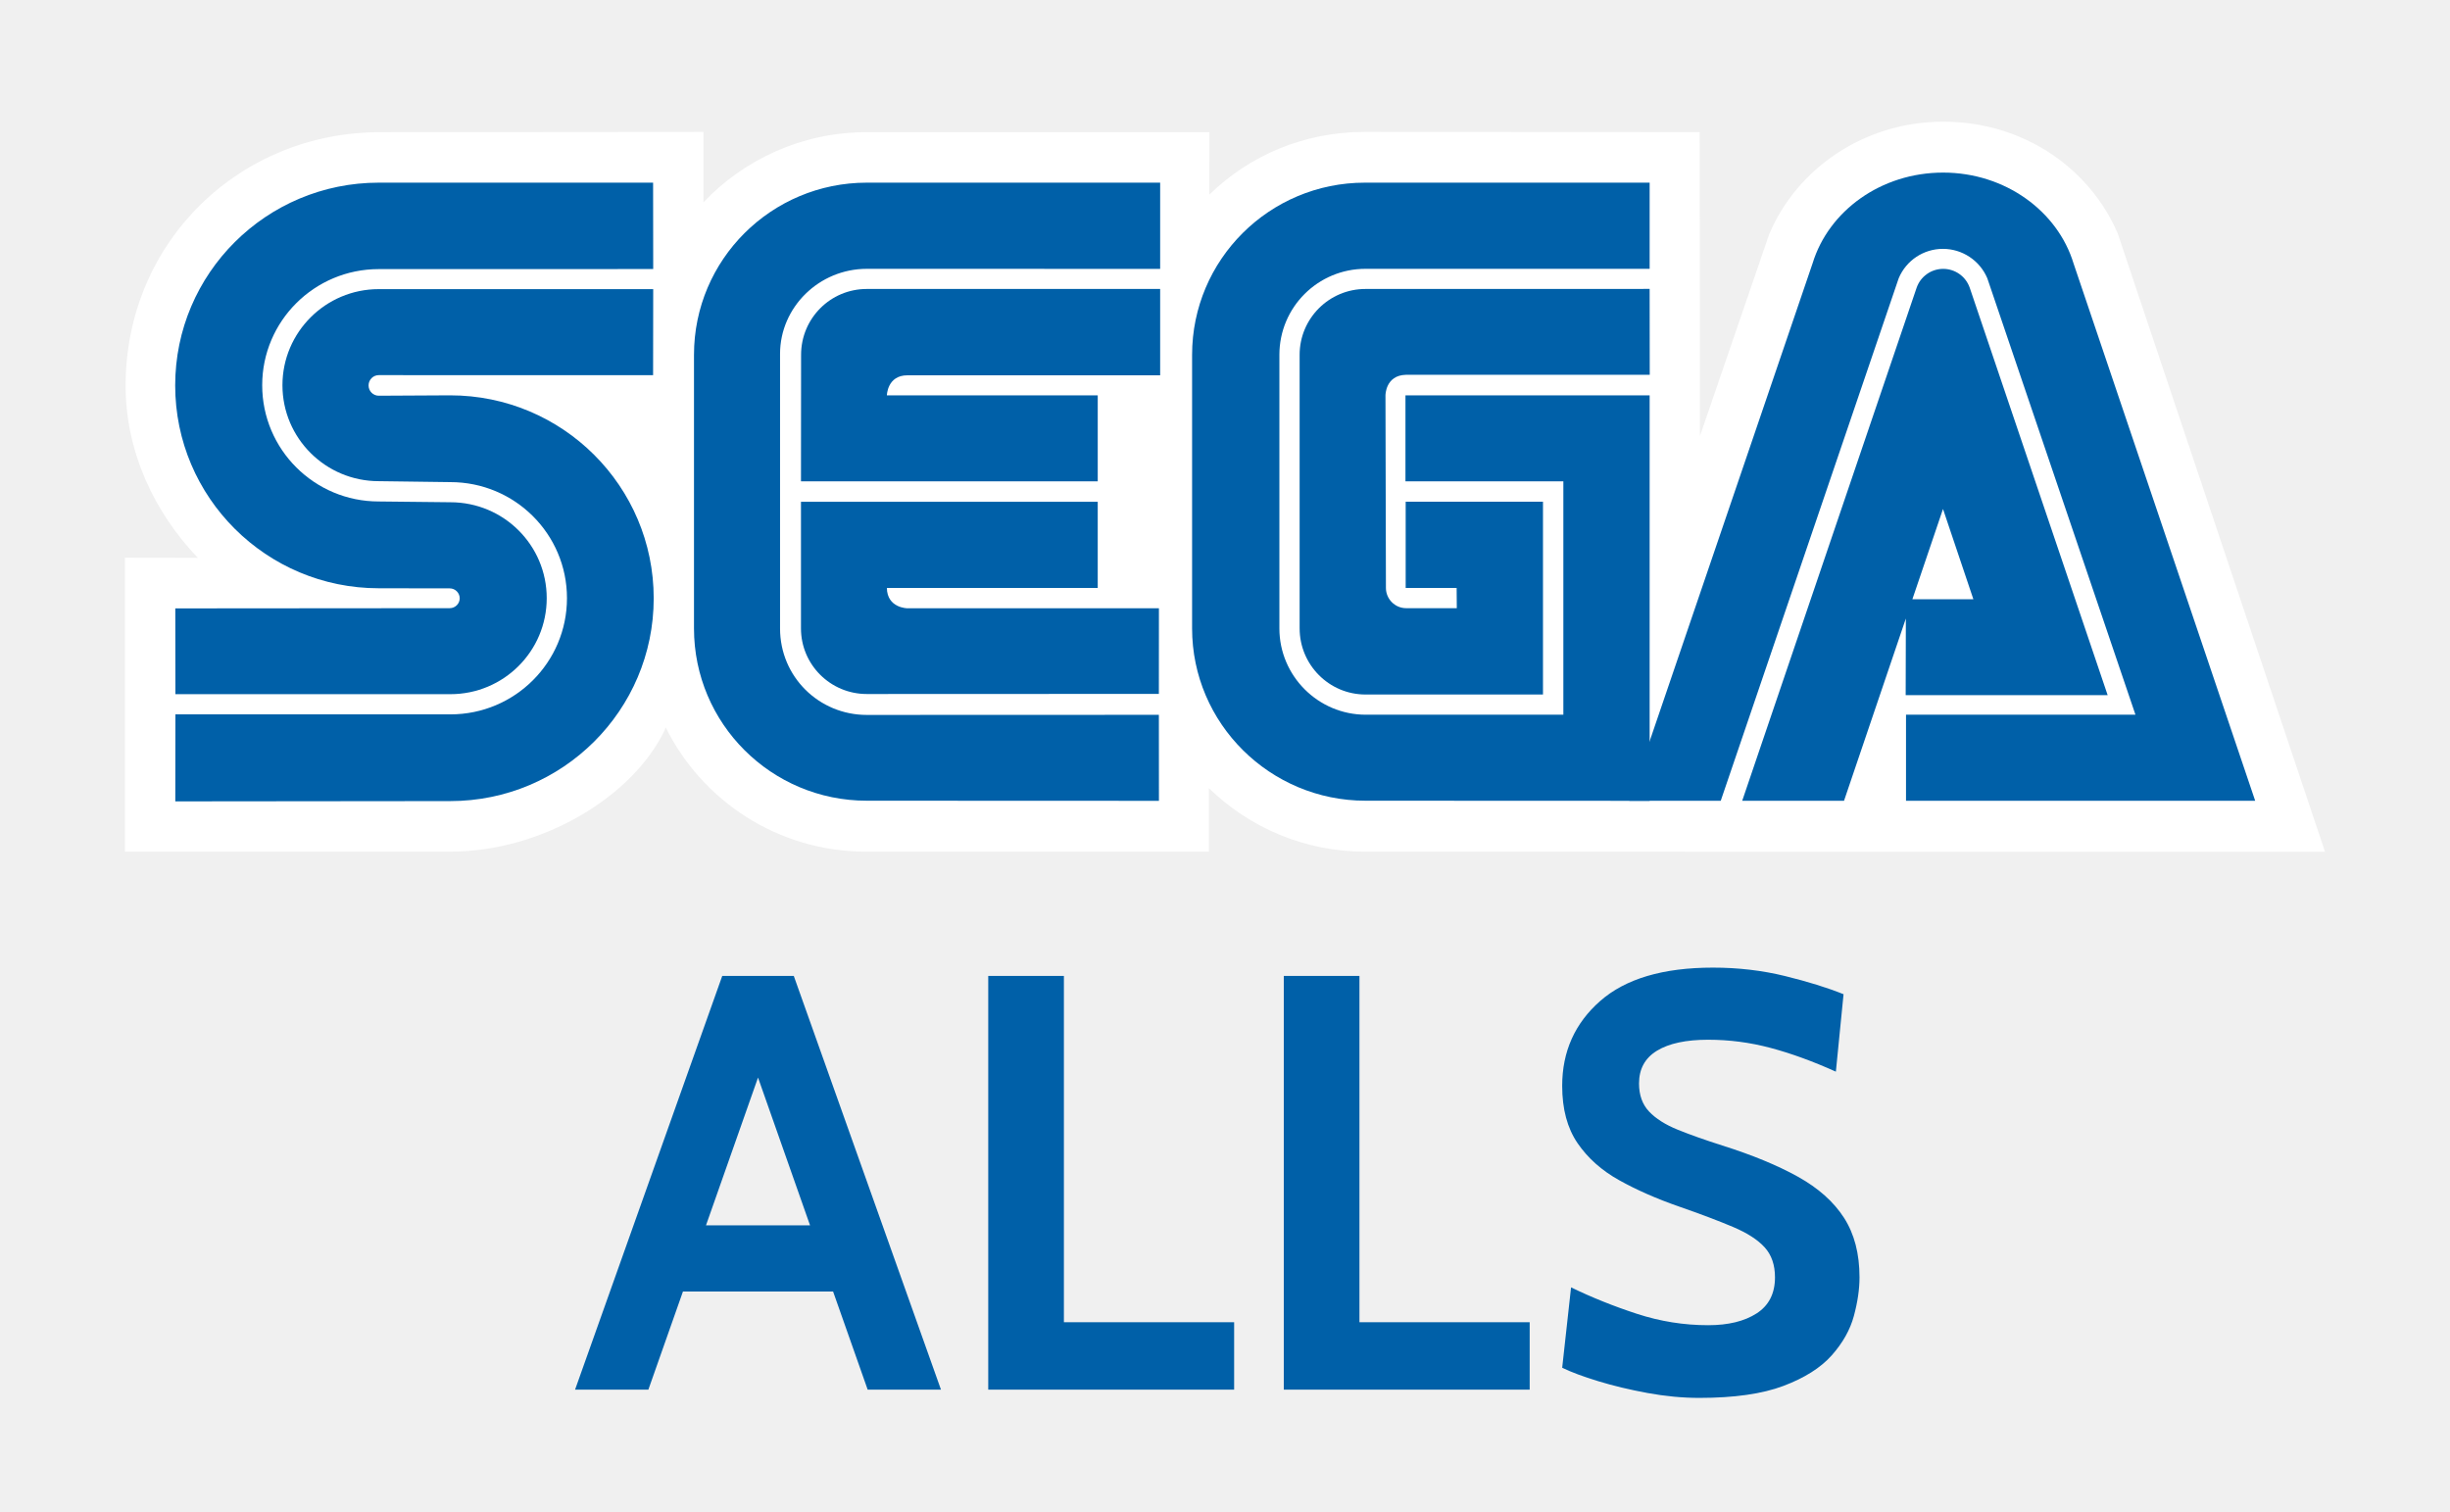
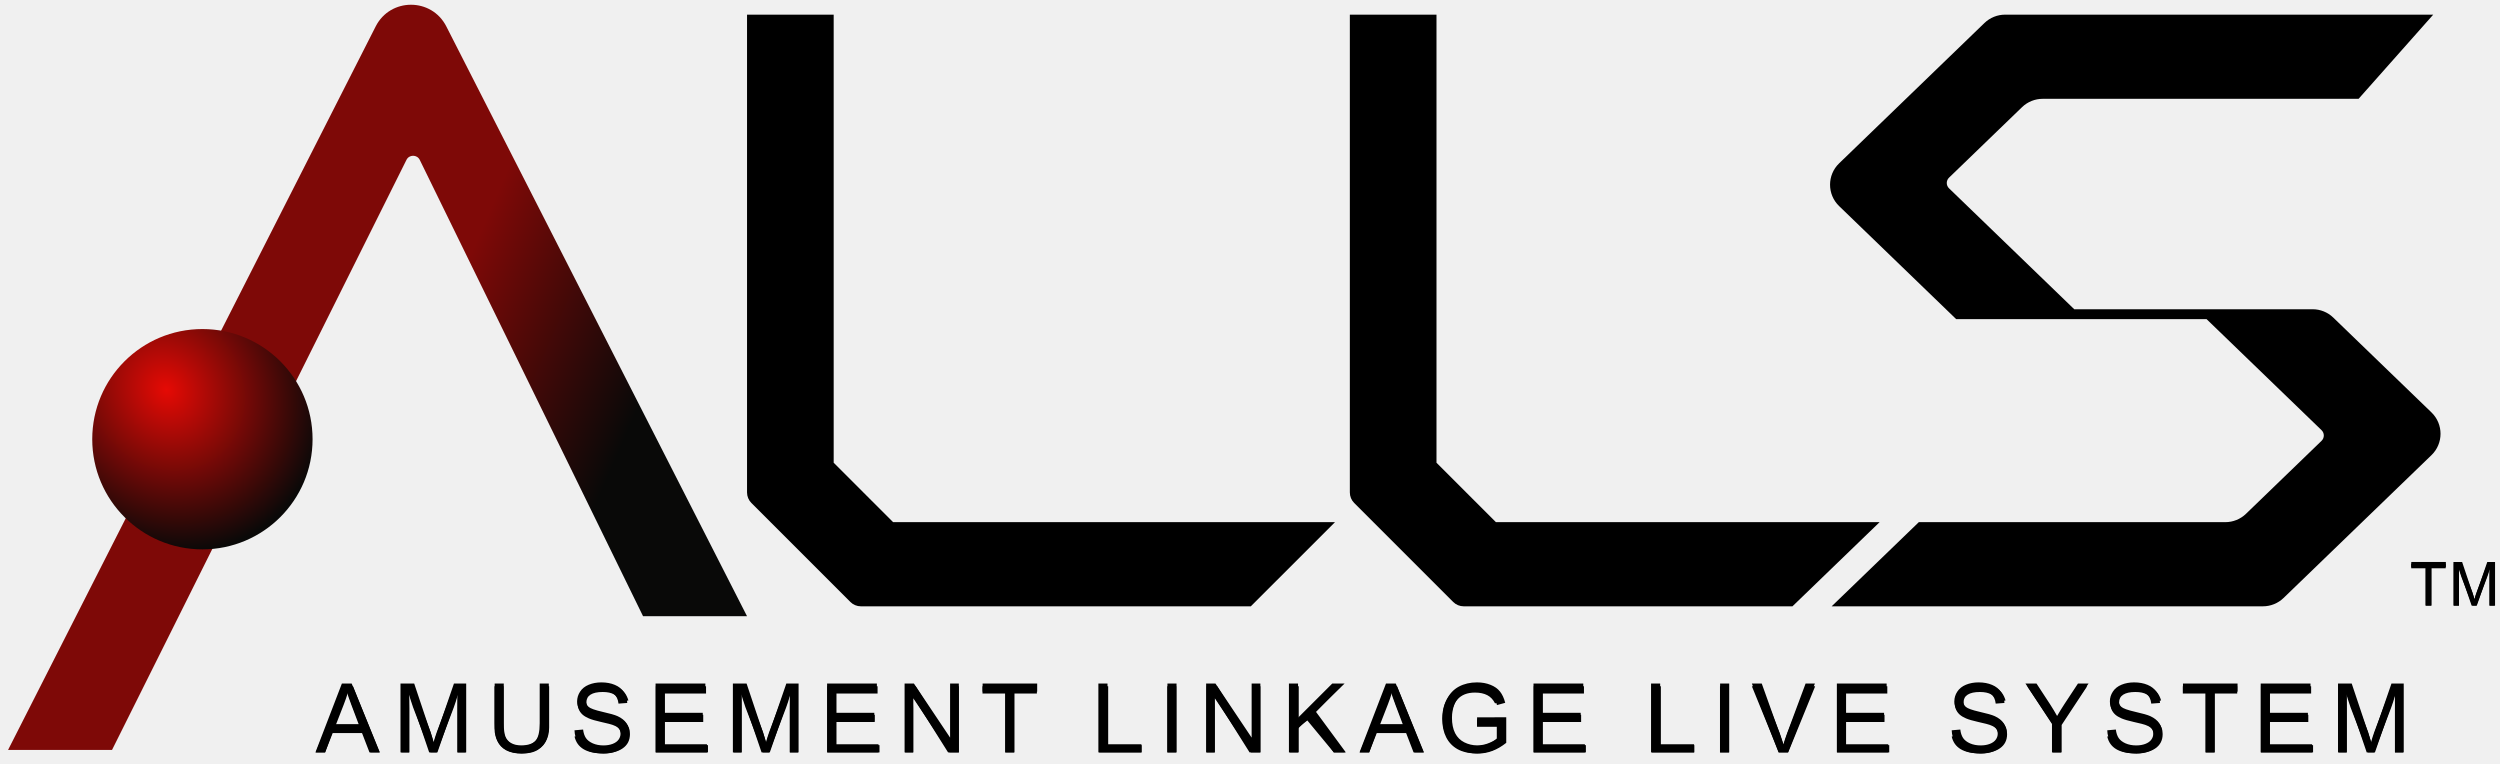
- <svg xmlns="http://www.w3.org/2000/svg" width="201" height="124" viewBox="0 0 200.79 124.20">
-   <g transform="translate(10.00 10.00) scale(0.60262) translate(-0.000 -0.000)">
-     <path fill="#fff" d="M147.808 90.894c5.508 5.349 13.019 8.656 21.303 8.656L300 99.565l-28.268-84.332C267.871 6.274 258.813 0 247.934 0c-10.833 0-20.028 6.479-23.745 15.401l-9.423 27.471-.037-41.453-45.709-.023c-8.262 0-15.689 3.224-21.159 8.557l.016-8.52h-46.801c-8.717 0-16.645 3.717-22.19 9.559V1.396l-44.11.038C15.734 1.418.114 16.303.091 35.983c0 9.111 3.982 17.374 9.854 23.496L0 59.463V99.55l44.442-.008c12.487-.015 24.861-7.549 29.162-16.576l.129-.371c4.969 10.036 15.339 16.955 27.341 16.955l46.733-.008z" />
-     <g fill="#0060a8">
-       <path d="m6.866 92.691 37.477-.038c15.333 0 27.759-12.388 27.759-27.652 0-15.294-12.426-27.683-27.759-27.683l-9.733.053c-.767 0-1.389-.629-1.389-1.403s.622-1.404 1.389-1.404l37.409.008.015-11.736H34.602c-7.237 0-13.125 5.879-13.125 13.102 0 7.23 5.887 13.086 13.125 13.086l9.779.129c8.785 0 15.894 7.085 15.894 15.826 0 8.747-7.108 15.848-15.894 15.848h-37.5z" />
-       <path d="M6.881 78.072h37.5c7.26 0 13.132-5.856 13.132-13.094 0-7.23-5.872-13.079-13.132-13.079l-9.779-.106c-8.77 0-15.886-7.093-15.886-15.856 0-8.739 7.116-15.833 15.886-15.833l37.432-.008-.015-11.781H34.61c-15.317 0-27.759 12.374-27.759 27.653s12.442 27.66 27.759 27.66l9.68.015c.736 0 1.358.6 1.358 1.358 0 .744-.622 1.343-1.358 1.343l-37.424.03zm94.277 2.83c-6.502 0-11.828-5.182-11.828-11.798V31.666c0-6.365 5.326-11.6 11.828-11.6l40.003.007V8.315h-40.003c-13.018 0-23.563 10.507-23.563 23.48v37.31c0 12.974 10.545 23.496 23.563 23.496l39.836.016-.008-11.729z" />
-       <path d="M92.198 31.795c0-4.961 3.991-8.982 8.96-8.982h40.003v11.774h-34.465c-2.761 0-2.799 2.739-2.799 2.739h28.753v11.721H92.184zm8.96 46.255c-4.954 0-8.975-3.998-8.975-8.945V51.838h40.466v11.745h-28.753c.038 2.761 2.799 2.775 2.799 2.775h34.298l-.008 11.676zm68.036 2.822c-6.479 0-11.774-5.28-11.774-11.768v-37.31c0-6.494 5.257-11.729 11.743-11.729h38.745V8.315h-38.835c-13.012 0-23.557 10.507-23.557 23.48v37.31c0 12.974 10.636 23.496 23.647 23.496l38.745.016V37.326h-33.297v11.721h21.53v31.825z" />
-       <path d="M160.181 69.104c0 4.971 4.021 9.014 8.982 9.014h24.201V51.823H174.64v11.76h6.949l.022 2.761h-6.918c-1.51 0-2.746-1.251-2.746-2.761l-.062-26.265s-.008-2.731 2.777-2.799h33.259l-.015-11.714-38.745.008a8.98 8.98 0 0 0-8.982 8.982v37.309m84.136-46.466a3.834 3.834 0 0 1 7.237 0l18.808 55.563h-27.54l.03-13.071h9.203l-4.143-12.313-13.496 39.79h-13.883z" />
-       <path d="M274.152 80.872h-31.286v11.735h47.612l-24.762-73.262c-2.17-7.146-9.323-12.403-17.791-12.403-8.481 0-15.612 5.234-17.798 12.374l-24.989 73.292h12.465l24.262-71.244a6.53 6.53 0 0 1 6.039-4.021 6.58 6.58 0 0 1 6.046 4.006z" />
-     </g>
+ <svg xmlns="http://www.w3.org/2000/svg" xmlns:xlink="http://www.w3.org/1999/xlink" width="1009.858mm" height="308.295mm" viewBox="0 0 1009.858 308.295" version="1.1" id="svg1" xml:space="preserve">
+   <defs id="defs1">
+     <linearGradient id="linearGradient4">
+       <stop style="stop-color:#e50a05;stop-opacity:1;" offset="0" id="stop4" />
+       <stop style="stop-color:#0a0908;stop-opacity:1;" offset="1" id="stop5" />
+     </linearGradient>
+     <linearGradient id="linearGradient2">
+       <stop style="stop-color:#7e0907;stop-opacity:1;" offset="0" id="stop2" />
+       <stop style="stop-color:#090908;stop-opacity:1;" offset="1" id="stop3" />
+     </linearGradient>
+     <marker id="DistanceX" orient="auto" refX="0" refY="0" style="overflow:visible">
+       <path d="M 3,-3 -3,3 M 0,-5 V 5" style="stroke:#000000;stroke-width:0.5" id="path1" />
+     </marker>
+     <pattern id="Hatch" patternUnits="userSpaceOnUse" width="8" height="8" x="0" y="0">
+       <path d="M8 4 l-4,4" stroke="#000000" stroke-width="0.25" linecap="square" id="path2" />
+       <path d="M6 2 l-4,4" stroke="#000000" stroke-width="0.25" linecap="square" id="path3" />
+       <path d="M4 0 l-4,4" stroke="#000000" stroke-width="0.25" linecap="square" id="path4" />
+     </pattern>
+     <symbol id="*Model_Space" />
+     <symbol id="*Paper_Space" />
+     <symbol id="*Paper_Space0" />
+     <marker id="DistanceX-0" orient="auto" refX="0" refY="0" style="overflow:visible">
+       <path d="M 3,-3 -3,3 M 0,-5 V 5" style="stroke:#000000;stroke-width:0.5" id="path1-9" />
+     </marker>
+     <pattern id="Hatch-4" patternUnits="userSpaceOnUse" width="8" height="8" x="0" y="0">
+       <path d="M8 4 l-4,4" stroke="#000000" stroke-width="0.25" linecap="square" id="path2-8" />
+       <path d="M6 2 l-4,4" stroke="#000000" stroke-width="0.25" linecap="square" id="path3-8" />
+       <path d="M4 0 l-4,4" stroke="#000000" stroke-width="0.25" linecap="square" id="path4-2" />
+     </pattern>
+     <symbol id="*Model_Space-4" />
+     <symbol id="*Paper_Space-5" />
+     <symbol id="*Paper_Space0-5" />
+     <linearGradient xlink:href="#linearGradient2" id="linearGradient3" x1="180.384" y1="117.333" x2="259.901" y2="151.862" gradientUnits="userSpaceOnUse" gradientTransform="translate(2.787199,1.465297)" />
+     <radialGradient xlink:href="#linearGradient4" id="radialGradient5" cx="64.01" cy="157.693" fx="64.01" fy="157.693" r="44.5" gradientTransform="matrix(0.9098405,1.221023,-1.094573,0.8156168,181.5888,-49.34618)" gradientUnits="userSpaceOnUse" />
+   </defs>
+   <g id="g9" transform="translate(3.259613,1.918438)">
+     <text xml:space="preserve" style="font-size:24.609px;line-height:0;font-family:'Swis721 BT';-inkscape-font-specification:'Swis721 BT';text-align:start;letter-spacing:0px;word-spacing:0px;writing-mode:lr-tb;direction:ltr;text-anchor:start;fill:#000000;fill-opacity:1;stroke:none;stroke-width:7.441;stroke-linecap:square;stroke-miterlimit:60;stroke-opacity:1;paint-order:fill markers stroke" x="970.186" y="242.701" id="text5">
+       <tspan id="tspan5" style="font-style:normal;font-variant:normal;font-weight:normal;font-stretch:normal;font-family:Arial;-inkscape-font-specification:Arial;stroke-width:7.441" x="970.186" y="242.701">T</tspan>
+     </text>
+     <text xml:space="preserve" style="font-size:24.609px;line-height:0;font-family:'Swis721 BT';-inkscape-font-specification:'Swis721 BT';text-align:start;letter-spacing:0px;word-spacing:0px;writing-mode:lr-tb;direction:ltr;text-anchor:start;fill:#000000;fill-opacity:1;stroke:none;stroke-width:7.441;stroke-linecap:square;stroke-miterlimit:60;stroke-opacity:1;paint-order:fill markers stroke" x="985.961" y="242.701" id="text5-6">
+       <tspan id="tspan5-8" style="font-style:normal;font-variant:normal;font-weight:normal;font-stretch:normal;font-family:Arial;-inkscape-font-specification:Arial;stroke-width:7.441" x="985.961" y="242.701">M</tspan>
+     </text>
+     <text xml:space="preserve" style="font-size:38.853px;line-height:0;font-family:'Swis721 BT';-inkscape-font-specification:'Swis721 BT';text-align:start;letter-spacing:5.503px;word-spacing:0px;writing-mode:lr-tb;direction:ltr;text-anchor:start;fill:#000000;fill-opacity:1;stroke:none;stroke-width:11.748;stroke-linecap:square;stroke-miterlimit:60;stroke-opacity:1;paint-order:fill markers stroke" x="124.213" y="302.014" id="text6">
+       <tspan id="tspan6" style="font-style:normal;font-variant:normal;font-weight:normal;font-stretch:normal;font-family:Arial;-inkscape-font-specification:Arial;letter-spacing:5.503px;stroke-width:11.748" x="124.213" y="302.014">AMUSEMENT LINKAGE LIVE SYSTEM</tspan>
+     </text>
  </g>
-   <path d="M71.032 114.2 68.19 106.137H55.853L53.012 114.2H46.989L59.083 80.2H64.96L77.055 114.2ZM57.747 100.697H66.296L62.022 88.554ZM80.94 114.2V80.2H87.157V108.663H101.146V114.2ZM105.226 114.2V80.2H111.443V108.663H125.432V114.2ZM139.372 114.88Q137.307 114.88 135.122 114.479Q132.936 114.079 131.066 113.508Q129.196 112.937 128.103 112.403L128.832 105.797Q131.382 107.036 134.247 107.971Q137.113 108.906 140.1 108.906Q142.577 108.906 144.083 107.934Q145.589 106.963 145.589 104.971Q145.589 103.441 144.739 102.506Q143.889 101.571 142.14 100.831Q140.392 100.09 137.672 99.143Q134.952 98.196 132.79 96.994Q130.629 95.791 129.366 93.946Q128.103 92.1 128.103 89.234Q128.103 85.009 131.224 82.264Q134.345 79.52 140.489 79.52Q143.597 79.52 146.415 80.212Q149.232 80.904 151.223 81.706L150.592 88.069Q147.726 86.781 145.212 86.114Q142.699 85.446 140.1 85.446Q137.38 85.446 135.899 86.344Q134.417 87.243 134.417 89.04Q134.417 90.473 135.243 91.347Q136.069 92.221 137.599 92.841Q139.129 93.46 141.266 94.14Q144.957 95.306 147.471 96.702Q149.985 98.099 151.26 100.078Q152.535 102.057 152.535 104.971Q152.535 106.429 152.073 108.141Q151.612 109.853 150.252 111.383Q148.892 112.913 146.281 113.896Q143.67 114.88 139.372 114.88Z" fill="#0060a8" />
+   <g id="g17" style="display:none;fill:#ffffff;stroke:#ffffff;stroke-width:4.5;stroke-linecap:square;stroke-miterlimit:5" transform="translate(3.259613,1.918438)">
+     <path id="path18" style="stroke:none" d="m 162.748,-2.158 c -6.456,0.005 -12.91,3.302 -16.257,9.891 L -3.668,303.25 H 43.391 L 162.943,63.666 v -0.002 c 0.342,-0.685 1.007,-0.683 1.344,0.006 l 90.808,185.58 h 47.076 L 179.018,7.711 c -3.357,-6.584 -9.814,-9.874 -16.27,-9.869 z" />
+     <path id="path27" style="fill:#ffffff;stroke:none;stroke-width:4.5;stroke-linecap:square;stroke-miterlimit:5" d="m 78.5,128.78 c -25.78,0 -46.733,20.938 -46.75,46.719 v 0.002 0.002 c 0.017,25.78 20.97,46.719 46.75,46.719 25.78,0 46.732,-20.938 46.75,-46.719 v -0.002 -0.002 c -0.017,-25.78 -20.969,-46.719 -46.75,-46.719 z" />
+     <path id="path20" style="stroke:none" d="M 296.25,1.75 V 197.016 c 8e-5,2.187 0.87,4.286 2.416,5.832 l 39.986,39.986 c 1.546,1.547 3.645,2.416 5.832,2.416 h 158.447 l 38.502,-38.5 H 358.43 L 335.75,184.07 V 1.75 Z" />
+     <path id="path23" style="stroke:none" d="m 539.752,1.75 -0.002,195.266 c -3.3e-4,2.187 0.871,4.286 2.418,5.832 l 39.984,39.986 c 1.547,1.546 3.647,2.416 5.834,2.416 H 721.699 l 39.869,-38.5 H 601.93 L 579.25,184.07 V 1.75 Z" />
+     <path id="path25" style="stroke:none" d="m 806.687,1.75 c -3.693,8.43e-5 -7.244,1.435 -9.9,4 L 738.078,62.445 c -5.781,5.582 -5.78,14.918 0,20.5 l 47.949,46.305 h 101.141 l 45.781,44.211 c 0.327,0.316 0.327,0.762 0,1.078 l -30.522,29.475 c -1.819,1.756 -4.245,2.736 -6.773,2.736 H 770.926 l -39.869,38.5 h 179.774 c 3.693,0 7.244,-1.435 9.9,-4 l 59.744,-57.696 h 0.002 c 5.78,-5.582 5.78,-14.918 0,-20.5 h -0.002 L 940.808,124.75 c -2.656,-2.565 -6.205,-4 -9.898,-4 H 835.531 L 785.605,72.539 c -0.327,-0.316 -0.327,-0.762 0,-1.078 l 29.485,-28.475 c 1.818,-1.756 4.245,-2.736 6.773,-2.736 H 950.488 L 984.631,1.75 Z" />
+     <path id="path29" style="-inkscape-font-specification:Arial;stroke:none;paint-order:fill markers stroke" d="m 968.514,222.834 v 6.58 h 5.803 v 15.537 h 6.832 v -15.537 h 5.828 v -6.58 z" />
+     <path id="path31" style="-inkscape-font-specification:Arial;stroke:none;paint-order:fill markers stroke" d="m 985.537,222.834 v 22.118 h 6.748 v -3.627 l 1.232,3.627 h 1.9 1.75 1.666 l 1.268,-3.652 v 3.652 h 6.746 v -22.118 h -6.99 l -3.52,10.232 -3.421,-10.232 z" />
+     <path id="path34" style="-inkscape-font-specification:Arial;stroke:none;paint-order:fill markers stroke" d="m 135.467,271.953 h -2.176 l -12.409,32.311 h 8.76 l 3.055,-8.422 h 8.505 l 3.244,8.422 h 9.09 L 140.312,271.953 h -2.715 z m 421.756,0 h -2.176 l -11.654,30.345 -12.203,-16.576 14.256,-13.769 h -11.488 l -10.631,10.615 v -10.615 h -8.18 v 32.311 h 8.18 v -10.938 l 1.982,-1.934 9.057,12.872 h 8.273 2.201 6.559 l 3.055,-8.422 h 8.506 l 3.244,8.422 h 9.09 l -13.225,-32.311 h -2.715 z m -317.564,-0.475 c -2.125,0 -4.133,0.363 -5.963,1.119 -1.877,0.775 -3.456,2.011 -4.515,3.641 -5.1e-4,7.8e-4 -0.001,0.001 -0.002,0.002 -1.011,1.545 -1.559,3.326 -1.559,5.152 0,1.656 0.443,3.271 1.306,4.66 l 0.01,0.014 0.008,0.013 c 0.903,1.407 2.23,2.519 3.822,3.354 1.396,0.74 3.257,1.305 5.889,1.943 h 0.006 l 0.004,0.002 c 2.524,0.6 4.224,1.087 4.654,1.254 l 0.01,0.004 0.008,0.004 c 0.919,0.35 1.375,0.728 1.521,0.918 l 0.006,0.01 0.006,0.008 c 0.202,0.257 0.279,0.449 0.279,0.887 0,0.397 -0.083,0.677 -0.369,1.072 l -0.002,0.002 -0.002,0.004 c -0.208,0.29 -0.595,0.621 -1.377,0.924 -0.767,0.298 -1.723,0.472 -2.904,0.472 -1.319,0 -2.421,-0.224 -3.371,-0.631 -0.969,-0.428 -1.517,-0.899 -1.836,-1.359 -0.348,-0.532 -0.64,-1.311 -0.773,-2.436 l -0.256,-2.168 -7.758,0.677 0.059,2.119 c 0.061,2.23 0.693,4.346 1.879,6.172 l 0.006,0.01 0.008,0.01 c 1.211,1.824 2.93,3.233 4.982,4.121 l 0.004,0.002 h 0.002 c 2.076,0.892 4.489,1.283 7.224,1.283 2.258,0 4.379,-0.415 6.283,-1.283 l 0.004,-0.002 0.004,-0.002 c 1.916,-0.882 3.514,-2.19 4.607,-3.871 l 0.002,-0.004 0.002,-0.004 c 1.055,-1.638 1.631,-3.503 1.631,-5.412 0,-1.876 -0.515,-3.685 -1.539,-5.199 l -0.002,-0.002 c -1.052,-1.568 -2.616,-2.761 -4.51,-3.634 l -0.006,-0.002 -0.006,-0.002 c -0.487,-0.222 -1.56,-0.43 -2.197,-0.637 l 7.508,-0.565 -0.084,-2.168 c -0.077,-1.997 -0.662,-3.899 -1.734,-5.531 -1.102,-1.678 -2.723,-2.956 -4.65,-3.76 -1.893,-0.807 -4.018,-1.182 -6.318,-1.182 z m 353.723,0 c -3.078,0 -5.921,0.644 -8.405,1.975 -2.546,1.364 -4.542,3.52 -5.857,6.238 l -0.002,0.002 -0.002,0.002 c -1.273,2.645 -1.91,5.526 -1.91,8.545 0,3.044 0.647,5.899 1.957,8.448 1.337,2.6 3.395,4.671 5.996,6.045 l 0.006,0.004 0.008,0.004 c 2.571,1.336 5.441,1.998 8.492,1.998 2.291,0 4.544,-0.413 6.709,-1.225 l 0.006,-0.002 0.008,-0.002 c 2.162,-0.825 4.228,-2.037 6.195,-3.605 l 0.847,-0.676 v -13.658 l -7.293,0.012 7.356,-2.018 -0.551,-2.143 c -0.539,-2.099 -1.351,-3.918 -2.521,-5.392 -1.196,-1.508 -2.835,-2.641 -4.758,-3.402 -1.917,-0.777 -4.029,-1.148 -6.281,-1.148 z m 202.588,0 c -2.125,0 -4.133,0.363 -5.963,1.119 -1.877,0.775 -3.456,2.011 -4.515,3.641 -5e-4,7.8e-4 -10e-4,0.001 -0.002,0.002 -1.011,1.545 -1.559,3.326 -1.559,5.152 0,1.656 0.443,3.271 1.307,4.66 l 0.01,0.014 0.008,0.013 c 0.903,1.407 2.23,2.519 3.822,3.354 1.396,0.74 3.257,1.305 5.889,1.943 h 0.004 l 0.006,0.002 c 2.524,0.6 4.224,1.087 4.654,1.254 l 0.01,0.004 0.008,0.004 c 0.919,0.35 1.375,0.728 1.521,0.918 l 0.006,0.01 0.006,0.008 c 0.202,0.257 0.279,0.449 0.279,0.887 0,0.397 -0.083,0.677 -0.369,1.072 l -0.002,0.002 -0.002,0.004 c -0.208,0.29 -0.596,0.621 -1.377,0.924 -0.767,0.298 -1.723,0.472 -2.904,0.472 -1.319,0 -2.421,-0.224 -3.371,-0.631 -0.969,-0.428 -1.517,-0.899 -1.836,-1.359 -0.348,-0.531 -0.641,-1.311 -0.774,-2.436 l -0.256,-2.168 -7.758,0.677 0.058,2.119 c 0.061,2.23 0.693,4.346 1.879,6.172 l 0.006,0.01 0.008,0.01 c 1.211,1.824 2.93,3.233 4.983,4.121 l 0.004,0.002 h 0.002 c 2.076,0.892 4.489,1.283 7.224,1.283 2.258,0 4.379,-0.415 6.283,-1.283 l 0.004,-0.002 0.004,-0.002 c 1.916,-0.882 3.514,-2.19 4.607,-3.871 l 0.002,-0.004 0.002,-0.004 c 1.055,-1.638 1.631,-3.503 1.631,-5.412 0,-1.876 -0.515,-3.685 -1.539,-5.199 l -0.002,-0.002 c -1.052,-1.568 -2.616,-2.761 -4.51,-3.634 l -0.006,-0.002 -0.006,-0.002 c -0.487,-0.222 -1.559,-0.43 -2.197,-0.637 l 7.505,-0.565 -0.084,-2.168 c -0.077,-1.997 -0.66,-3.899 -1.733,-5.531 -1.103,-1.679 -2.727,-2.959 -4.656,-3.762 -1.892,-0.805 -4.014,-1.18 -6.313,-1.18 z m 62.836,0 c -2.125,0 -4.131,0.363 -5.961,1.119 -1.877,0.775 -3.459,2.011 -4.518,3.641 -5e-4,7.8e-4 -0.001,0.001 -0.002,0.002 -1.011,1.545 -1.559,3.326 -1.559,5.152 0,1.656 0.445,3.271 1.308,4.66 l 0.008,0.014 0.008,0.013 c 0.903,1.406 2.228,2.517 3.818,3.352 4.2e-4,2.2e-4 0.002,-2.2e-4 0.002,0 1.396,0.741 3.257,1.306 5.891,1.945 h 0.006 l 0.004,0.002 c 2.524,0.6 4.224,1.087 4.654,1.254 l 0.01,0.004 0.008,0.004 c 0.919,0.35 1.375,0.728 1.521,0.918 l 0.006,0.01 0.008,0.008 c 0.202,0.257 0.28,0.449 0.28,0.887 0,0.397 -0.085,0.677 -0.371,1.072 l -0.002,0.002 -0.002,0.004 c -0.208,0.29 -0.596,0.621 -1.377,0.924 -0.767,0.298 -1.723,0.472 -2.904,0.472 -1.319,0 -2.421,-0.224 -3.371,-0.631 -0.969,-0.428 -1.517,-0.899 -1.836,-1.359 -0.348,-0.532 -0.641,-1.311 -0.774,-2.436 l -0.256,-2.168 -7.758,0.677 0.058,2.119 c 0.061,2.23 0.693,4.346 1.879,6.172 l 0.008,0.01 0.006,0.01 c 1.211,1.824 2.93,3.233 4.983,4.121 l 0.004,0.002 h 0.002 c 2.076,0.892 4.489,1.283 7.224,1.283 2.258,0 4.379,-0.415 6.283,-1.283 l 0.004,-0.002 0.004,-0.002 c 1.916,-0.882 3.514,-2.19 4.607,-3.871 l 0.002,-0.004 0.004,-0.004 c 1.055,-1.638 1.629,-3.503 1.629,-5.412 0,-1.876 -0.515,-3.685 -1.539,-5.199 l -0.002,-0.002 c -1.052,-1.568 -2.616,-2.761 -4.51,-3.634 l -0.006,-0.002 -0.006,-0.002 c -0.487,-0.222 -1.56,-0.43 -2.197,-0.637 l 7.508,-0.565 -0.084,-2.168 c -0.077,-1.997 -0.663,-3.899 -1.735,-5.531 -1.102,-1.678 -2.723,-2.956 -4.65,-3.76 -1.893,-0.807 -4.017,-1.182 -6.318,-1.182 z m -702.539,0.475 v 32.311 h 8.047 v -12.307 l 4.182,12.307 h 3.029 0.845 2.658 l 4.231,-12.184 v 12.184 h 8.049 v -32.311 h -8.807 l -6.506,18.9 -6.318,-18.9 z m 38.039,0 v 18.318 c 0,3.127 0.351,5.713 1.235,7.844 v 0.002 l 0.002,0.004 c 0.894,2.14 2.491,3.882 4.551,4.998 2.091,1.133 4.603,1.619 7.467,1.619 2.968,0 5.568,-0.562 7.678,-1.877 h 0.002 l 0.002,-0.002 c 2.001,-1.253 3.528,-3.01 4.34,-5.121 0.786,-2.043 1.098,-4.502 1.098,-7.467 V 271.954 h -8.179 v 18.299 c 0,3.243 -0.695,5.087 -1.117,5.537 -0.549,0.585 -1.78,1.129 -4.147,1.129 -1.284,0 -2.212,-0.244 -2.91,-0.637 -0.685,-0.391 -1.051,-0.82 -1.329,-1.508 -0.252,-0.664 -0.512,-2.254 -0.512,-4.522 V 271.954 Z m 64.998,0 v 32.311 h 25.256 v -7.781 h -17.074 v -4.967 h 15.385 v -7.764 h -15.385 v -4.018 h 16.427 v -7.781 z m 31.229,0 v 32.311 h 8.049 v -12.307 l 4.182,12.307 h 3.029 0.846 2.656 l 4.232,-12.189 v 12.189 h 8.047 v -32.311 h -8.807 l -6.504,18.902 -6.32,-18.902 z m 38.059,0 v 32.311 h 25.254 v -7.781 h -17.074 v -4.967 h 15.387 v -7.764 h -15.387 v -4.018 h 16.429 v -7.781 z m 31.305,0 v 32.311 h 8.029 v -16.688 l 11.154,16.688 h 7.229 v -32.311 h -8.029 v 16.674 l -11.156,-16.674 z m 31.514,0 v 7.781 h 9.162 v 24.53 h 8.181 v -24.53 h 9.199 v -7.781 z m 46.768,0 v 32.311 h 21.877 v -7.781 h -13.697 v -24.529 z m 27.888,0 v 32.311 h 8.18 v -32.311 z m 15.635,0 v 32.311 h 8.027 v -16.691 l 11.156,16.691 h 7.229 v -32.311 h -8.029 v 16.675 l -11.156,-16.675 z m 132.236,0 v 32.311 h 25.254 v -7.781 h -17.074 v -4.967 h 15.387 v -7.764 h -15.387 v -4.018 h 16.43 v -7.781 z m 47.488,0 v 32.311 h 21.877 v -7.781 h -13.697 v -24.529 z m 27.889,0 v 32.311 h 8.181 v -32.311 z m 11.811,0 12.519,32.311 h 2.572 1.703 2.576 l 12.652,-32.311 h -8.617 l -7.418,19.945 -7.135,-19.945 z m 35.355,0 v 32.311 h 25.256 v -7.781 h -17.074 v -4.967 h 15.385 v -7.764 h -15.385 v -4.018 h 16.429 v -7.781 z m 74.215,0 12.68,18.963 v 13.348 h 8.179 v -13.328 l 13.143,-18.982 h -9.793 l -6.056,9.191 -0.004,0.004 c -0.438,0.671 -0.733,1.198 -1.125,1.822 -0.329,-0.534 -0.619,-1.07 -0.963,-1.604 l -0.002,-0.006 -6.154,-9.408 z m 65.594,0 v 7.781 h 9.164 v 24.53 h 8.18 v -24.53 h 9.201 v -7.781 z m 31.4,0 v 32.311 h 25.254 v -7.781 h -17.074 v -4.967 h 15.385 v -7.764 h -15.385 v -4.018 h 16.429 v -7.781 z m 31.229,0 v 32.311 h 8.047 v -12.307 l 4.182,12.307 h 3.029 0.845 2.658 l 4.231,-12.186 v 12.186 h 8.047 v -32.311 h -8.807 l -6.503,18.902 -6.321,-18.902 z m -345.517,7.174 h 5.2e-4 5.2e-4 c 1.14,1.3e-4 2.1,0.196 2.946,0.559 l 0.01,0.004 0.01,0.004 c 0.869,0.363 1.395,0.781 1.736,1.227 0.383,0.5 0.819,1.369 1.183,2.608 l 0.606,2.055 -8.742,0.013 v 7.76 h 8.178 v 1.67 c -0.535,0.365 -1.05,0.739 -2.047,1.146 -1.263,0.504 -2.519,0.746 -3.825,0.746 -1.503,0 -2.866,-0.318 -4.197,-0.978 -1.219,-0.605 -2.07,-1.446 -2.732,-2.729 -0.642,-1.268 -1.026,-2.978 -1.026,-5.198 0,-1.744 0.302,-3.299 0.891,-4.732 0.318,-0.76 0.755,-1.452 1.338,-2.106 0.505,-0.554 1.192,-1.04 2.164,-1.441 l 0.01,-0.002 0.01,-0.004 c 0.887,-0.375 2.035,-0.601 3.486,-0.602 z m -353.588,0.096 c 1.822,0 2.877,0.395 3.407,0.832 l 0.004,0.004 0.006,0.004 c 0.592,0.483 0.975,1.145 1.119,2.483 l 0.221,2.031 c -1.222,-0.378 -2.169,-0.75 -4.037,-1.168 l 0.011,0.002 c -2.872,-0.657 -4.69,-1.609 -4.527,-1.461 l -0.008,-0.008 -0.008,-0.006 c -0.291,-0.26 -0.33,-0.331 -0.33,-0.789 0,-0.492 0.066,-0.699 0.672,-1.184 l 0.002,-0.002 h 0.002 c 0.404,-0.324 1.517,-0.738 3.466,-0.738 z m 556.311,0 c 1.822,0 2.875,0.395 3.404,0.832 l 0.006,0.004 0.004,0.004 c 0.592,0.483 0.977,1.145 1.121,2.483 l 0.221,2.031 c -1.219,-0.378 -2.165,-0.749 -4.028,-1.166 l -0.01,-0.002 c -2.862,-0.657 -4.678,-1.607 -4.515,-1.459 l -0.008,-0.008 -0.008,-0.006 c -0.291,-0.26 -0.33,-0.331 -0.33,-0.789 0,-0.492 0.066,-0.699 0.672,-1.184 l 0.002,-0.002 h 0.002 c 0.404,-0.324 1.518,-0.738 3.467,-0.738 z m 62.836,0 c 1.822,0 2.877,0.395 3.407,0.832 l 0.004,0.004 0.006,0.004 c 0.592,0.483 0.975,1.145 1.119,2.483 l 0.221,2.031 c -1.222,-0.378 -2.169,-0.75 -4.037,-1.168 l 0.012,0.002 c -2.872,-0.657 -4.69,-1.609 -4.527,-1.461 l -0.008,-0.008 -0.006,-0.006 c -0.291,-0.26 -0.332,-0.331 -0.332,-0.789 0,-0.492 0.067,-0.699 0.672,-1.184 l 0.002,-0.002 h 0.002 c 0.404,-0.324 1.518,-0.738 3.467,-0.738 z m -722.07,5.221 1.471,3.901 h -2.93 z m 421.756,0 1.471,3.901 h -2.93 z" />
+   </g>
+   <path id="path12" style="display:inline;fill:url(#linearGradient3);stroke:none;stroke-width:0.945;stroke-linecap:round;stroke-opacity:1" d="M 164.189,64.579 45.259,302.918 H 3.26 L 151.756,10.671 c 5.924,-11.66 22.577,-11.672 28.518,-0.02 L 301.76,248.918 H 259.76 L 169.568,64.6 c -1.093,-2.232 -4.27,-2.245 -5.379,-0.021 z" />
+   <path d="m 126.26,177.418 a 44.5,44.5 0 0 0 -89,0 44.5,44.5 0 0 0 89,0 z" style="display:inline;fill:url(#radialGradient5);stroke:none;stroke-width:0.945;stroke-linecap:round" id="path5" />
+   <g id="g35">
+     <path id="path22" style="display:inline;fill:#000000;fill-opacity:1;stroke:none;stroke-width:0.945;stroke-linecap:round" d="m 347.745,244.918 h 157.514 l 34.002,-34 H 360.756 L 336.759,186.921 V 5.918 h -34.999 l 5e-5,193.015 c 6e-5,1.591 0.632,3.117 1.757,4.243 l 39.986,39.985 c 1.125,1.125 2.651,1.757 4.242,1.757 z" />
+     <path id="path32" style="display:inline;fill:#000000;fill-opacity:1;stroke:none;stroke-width:0.945;stroke-linecap:round" d="m 547.017,203.176 39.985,39.985 c 1.126,1.125 2.652,1.757 4.243,1.757 h 132.805 l 35.208,-34 H 604.258 L 580.26,186.921 V 5.918 h -34.999 l -6.1e-4,193.015 c -6.2e-4,1.591 0.632,3.117 1.757,4.243 z" />
+     <path id="path57" style="fill:#000000;fill-opacity:1;stroke:none;stroke-width:0.945;stroke-linecap:round" d="m 837.88,124.918 96.29,3e-5 c 3.11,4e-5 6.099,1.208 8.336,3.368 l 39.666,38.305 c 4.885,4.718 4.885,12.546 0,17.264 l -59.745,57.695 c -2.237,2.16 -5.226,3.368 -8.336,3.368 H 739.886 l 35.208,-34 123.82,-5e-5 c 3.11,-4e-5 6.099,-1.208 8.336,-3.368 l 30.52,-29.474 c 1.222,-1.179 1.222,-3.137 0,-4.316 L 891.336,128.918 H 790.196 L 742.901,83.246 c -4.885,-4.718 -4.885,-12.546 5.9e-4,-17.264 L 801.61,9.286 c 2.237,-2.16 5.226,-3.368 8.336,-3.368 l 172.94,-6.6e-5 -30.152,34 -127.612,5.7e-5 c -3.111,6.2e-5 -6.099,1.208 -8.336,3.368 L 787.301,71.76 c -1.222,1.179 -1.222,3.137 0,4.316 z" />
+     <path style="font-size:24.609px;line-height:0;font-family:Arial;-inkscape-font-specification:Arial;letter-spacing:0px;word-spacing:0px;stroke-width:7.441;stroke-linecap:square;stroke-miterlimit:60;paint-order:fill markers stroke" d="m 979.826,244.619 v -15.537 h -5.804 v -2.079 h 13.963 v 2.079 h -5.828 v 15.537 z" id="text7" aria-label="T" />
+     <path style="font-size:24.609px;line-height:0;font-family:Arial;-inkscape-font-specification:Arial;letter-spacing:0px;word-spacing:0px;stroke-width:7.441;stroke-linecap:square;stroke-miterlimit:60;paint-order:fill markers stroke" d="m 991.047,244.619 v -17.616 h 3.509 l 4.17,12.473 q 0.577,1.742 0.841,2.608 0.3,-0.961 0.937,-2.824 l 4.218,-12.257 h 3.136 v 17.616 h -2.247 v -14.744 l -5.119,14.744 h -2.103 l -5.095,-14.996 v 14.996 z" id="text8" aria-label="M" />
+     <path style="font-size:38.853px;line-height:0;font-family:Arial;-inkscape-font-specification:Arial;letter-spacing:5.503px;word-spacing:0px;stroke-width:11.748;stroke-linecap:square;stroke-miterlimit:60;paint-order:fill markers stroke" d="m 127.416,303.933 10.681,-27.812 h 3.965 l 11.383,27.812 h -4.193 l -3.244,-8.423 h -11.629 l -3.054,8.423 z m 8.025,-11.421 h 9.429 l -2.903,-7.702 q -1.328,-3.51 -1.973,-5.767 -0.531,2.675 -1.499,5.312 z m 26.334,11.421 v -27.812 h 5.54 l 6.583,19.692 q 0.911,2.751 1.328,4.117 0.474,-1.518 1.48,-4.458 l 6.659,-19.351 h 4.952 v 27.812 h -3.548 v -23.278 l -8.082,23.278 h -3.32 l -8.044,-23.676 v 23.676 z m 56.233,-27.812 h 3.68 v 16.069 q 0,4.193 -0.949,6.659 -0.949,2.466 -3.434,4.022 -2.466,1.537 -6.488,1.537 -3.908,0 -6.393,-1.347 -2.485,-1.347 -3.548,-3.889 -1.062,-2.561 -1.062,-6.981 v -16.069 h 3.68 v 16.05 q 0,3.624 0.664,5.35 0.683,1.707 2.314,2.637 1.651,0.93 4.022,0.93 4.06,0 5.786,-1.84 1.726,-1.84 1.726,-7.076 z m 14.059,18.876 3.472,-0.304 q 0.247,2.087 1.138,3.434 0.911,1.328 2.808,2.163 1.897,0.816 4.269,0.816 2.106,0 3.718,-0.626 1.613,-0.626 2.39,-1.707 0.797,-1.1 0.797,-2.39 0,-1.309 -0.759,-2.277 -0.759,-0.987 -2.504,-1.651 -1.119,-0.436 -4.952,-1.347 -3.832,-0.93 -5.369,-1.745 -1.992,-1.043 -2.978,-2.58 -0.968,-1.556 -0.968,-3.472 0,-2.106 1.195,-3.927 1.195,-1.84 3.491,-2.789 2.296,-0.949 5.103,-0.949 3.092,0 5.445,1.005 2.371,0.987 3.642,2.922 1.271,1.935 1.366,4.382 l -3.529,0.266 q -0.285,-2.637 -1.935,-3.984 -1.632,-1.347 -4.838,-1.347 -3.339,0 -4.876,1.233 -1.518,1.214 -1.518,2.941 0,1.499 1.081,2.466 1.062,0.968 5.54,1.992 4.496,1.005 6.166,1.764 2.428,1.119 3.586,2.846 1.157,1.707 1.157,3.946 0,2.22 -1.271,4.193 -1.271,1.954 -3.661,3.054 -2.371,1.081 -5.35,1.081 -3.775,0 -6.336,-1.1 -2.542,-1.1 -4.003,-3.301 -1.442,-2.22 -1.518,-5.008 z m 32.746,8.935 v -27.812 h 20.11 v 3.282 h -16.429 v 8.518 h 15.386 v 3.263 h -15.386 v 9.467 h 17.074 v 3.282 z m 31.228,0 v -27.812 h 5.54 l 6.583,19.692 q 0.911,2.751 1.328,4.117 0.474,-1.518 1.48,-4.458 l 6.659,-19.351 h 4.952 v 27.812 h -3.548 v -23.278 l -8.082,23.278 h -3.32 l -8.044,-23.676 v 23.676 z m 38.058,0 v -27.812 h 20.11 v 3.282 h -16.429 v 8.518 h 15.386 v 3.263 h -15.386 v 9.467 h 17.074 v 3.282 z m 31.304,0 v -27.812 h 3.775 l 14.608,21.836 v -21.836 h 3.529 v 27.812 h -3.775 l -14.608,-21.855 v 21.855 z m 40.676,0 v -24.53 h -9.163 v -3.282 h 22.045 v 3.282 h -9.201 v 24.53 z m 37.604,0 v -27.812 h 3.68 v 24.53 h 13.697 v 3.282 z m 27.89,0 v -27.812 h 3.68 v 27.812 z m 15.634,0 v -27.812 h 3.775 l 14.608,21.836 v -21.836 h 3.529 v 27.812 h -3.775 l -14.608,-21.855 v 21.855 z m 33.448,0 v -27.812 h 3.68 v 13.792 l 13.811,-13.792 h 4.989 l -11.667,11.269 12.18,16.543 h -4.857 l -9.903,-14.077 -4.553,4.439 v 9.637 z m 28.516,0 10.681,-27.812 h 3.965 l 11.383,27.812 h -4.193 l -3.244,-8.423 h -11.629 l -3.054,8.423 z m 8.025,-11.421 h 9.429 l -2.903,-7.702 q -1.328,-3.51 -1.973,-5.767 -0.531,2.675 -1.499,5.312 z m 39.462,0.512 v -3.263 l 11.781,-0.019 v 10.32 q -2.713,2.163 -5.597,3.263 -2.884,1.081 -5.919,1.081 -4.098,0 -7.456,-1.745 -3.339,-1.764 -5.046,-5.084 -1.707,-3.32 -1.707,-7.418 0,-4.06 1.688,-7.57 1.707,-3.529 4.895,-5.236 3.187,-1.707 7.342,-1.707 3.016,0 5.445,0.987 2.447,0.968 3.832,2.713 1.385,1.745 2.106,4.553 l -3.32,0.911 q -0.626,-2.125 -1.556,-3.339 -0.93,-1.214 -2.656,-1.935 -1.726,-0.74 -3.832,-0.74 -2.523,0 -4.363,0.778 -1.84,0.759 -2.978,2.011 -1.119,1.252 -1.745,2.751 -1.062,2.58 -1.062,5.597 0,3.718 1.271,6.223 1.29,2.504 3.737,3.718 2.447,1.214 5.198,1.214 2.39,0 4.667,-0.911 2.277,-0.93 3.453,-1.973 v -5.179 z m 22.786,10.909 v -27.812 h 20.11 v 3.282 h -16.429 v 8.518 h 15.386 v 3.263 h -15.386 v 9.467 h 17.074 v 3.282 z m 47.489,0 v -27.812 h 3.68 v 24.53 h 13.697 v 3.282 z m 27.89,0 v -27.812 h 3.68 v 27.812 z m 23.621,0 -10.776,-27.812 h 3.984 l 7.228,20.204 q 0.873,2.428 1.461,4.553 0.645,-2.277 1.499,-4.553 l 7.513,-20.204 h 3.756 l -10.89,27.812 z m 23.545,0 v -27.812 h 20.11 v 3.282 h -16.429 v 8.518 h 15.386 v 3.263 h -15.386 v 9.467 h 17.074 v 3.282 z m 46.388,-8.935 3.472,-0.304 q 0.247,2.087 1.138,3.434 0.911,1.328 2.808,2.163 1.897,0.816 4.269,0.816 2.106,0 3.718,-0.626 1.613,-0.626 2.39,-1.707 0.797,-1.1 0.797,-2.39 0,-1.309 -0.759,-2.277 -0.759,-0.987 -2.504,-1.651 -1.119,-0.436 -4.952,-1.347 -3.832,-0.93 -5.369,-1.745 -1.992,-1.043 -2.978,-2.58 -0.968,-1.556 -0.968,-3.472 0,-2.106 1.195,-3.927 1.195,-1.84 3.491,-2.789 2.296,-0.949 5.103,-0.949 3.092,0 5.445,1.005 2.371,0.987 3.643,2.922 1.271,1.935 1.366,4.382 l -3.529,0.266 q -0.285,-2.637 -1.935,-3.984 -1.632,-1.347 -4.838,-1.347 -3.339,0 -4.876,1.233 -1.518,1.214 -1.518,2.941 0,1.499 1.081,2.466 1.062,0.968 5.54,1.992 4.496,1.005 6.166,1.764 2.428,1.119 3.586,2.846 1.157,1.707 1.157,3.946 0,2.22 -1.271,4.193 -1.271,1.954 -3.661,3.054 -2.371,1.081 -5.35,1.081 -3.775,0 -6.336,-1.1 -2.542,-1.1 -4.003,-3.301 -1.442,-2.22 -1.518,-5.008 z m 40.505,8.935 v -11.781 l -10.719,-16.031 h 4.477 l 5.483,8.385 q 1.518,2.352 2.827,4.705 1.252,-2.182 3.035,-4.914 l 5.388,-8.177 h 4.288 l -11.098,16.031 v 11.781 z m 22.331,-8.935 3.472,-0.304 q 0.247,2.087 1.138,3.434 0.911,1.328 2.808,2.163 1.897,0.816 4.269,0.816 2.106,0 3.718,-0.626 1.613,-0.626 2.39,-1.707 0.797,-1.1 0.797,-2.39 0,-1.309 -0.759,-2.277 -0.759,-0.987 -2.504,-1.651 -1.119,-0.436 -4.952,-1.347 -3.832,-0.93 -5.369,-1.745 -1.992,-1.043 -2.978,-2.58 -0.968,-1.556 -0.968,-3.472 0,-2.106 1.195,-3.927 1.195,-1.84 3.491,-2.789 2.296,-0.949 5.103,-0.949 3.092,0 5.445,1.005 2.371,0.987 3.643,2.922 1.271,1.935 1.366,4.382 l -3.529,0.266 q -0.285,-2.637 -1.935,-3.984 -1.632,-1.347 -4.838,-1.347 -3.339,0 -4.876,1.233 -1.518,1.214 -1.518,2.941 0,1.499 1.081,2.466 1.062,0.968 5.54,1.992 4.496,1.005 6.166,1.764 2.428,1.119 3.586,2.846 1.157,1.707 1.157,3.946 0,2.22 -1.271,4.193 -1.271,1.954 -3.661,3.054 -2.371,1.081 -5.35,1.081 -3.775,0 -6.336,-1.1 -2.542,-1.1 -4.003,-3.301 -1.442,-2.22 -1.518,-5.008 z m 39.747,8.935 v -24.53 h -9.163 v -3.282 h 22.045 v 3.282 h -9.201 v 24.53 z m 22.236,0 v -27.812 h 20.11 v 3.282 H 916.877 v 8.518 h 15.386 v 3.263 H 916.877 v 9.467 h 17.074 v 3.282 z m 31.228,0 v -27.812 h 5.54 l 6.583,19.692 q 0.911,2.751 1.328,4.117 0.474,-1.518 1.48,-4.458 l 6.659,-19.351 h 4.952 v 27.812 h -3.548 v -23.278 l -8.082,23.278 h -3.32 l -8.044,-23.676 v 23.676 z" id="text9" aria-label="AMUSEMENT LINKAGE LIVE SYSTEM" />
+   </g>
</svg>
